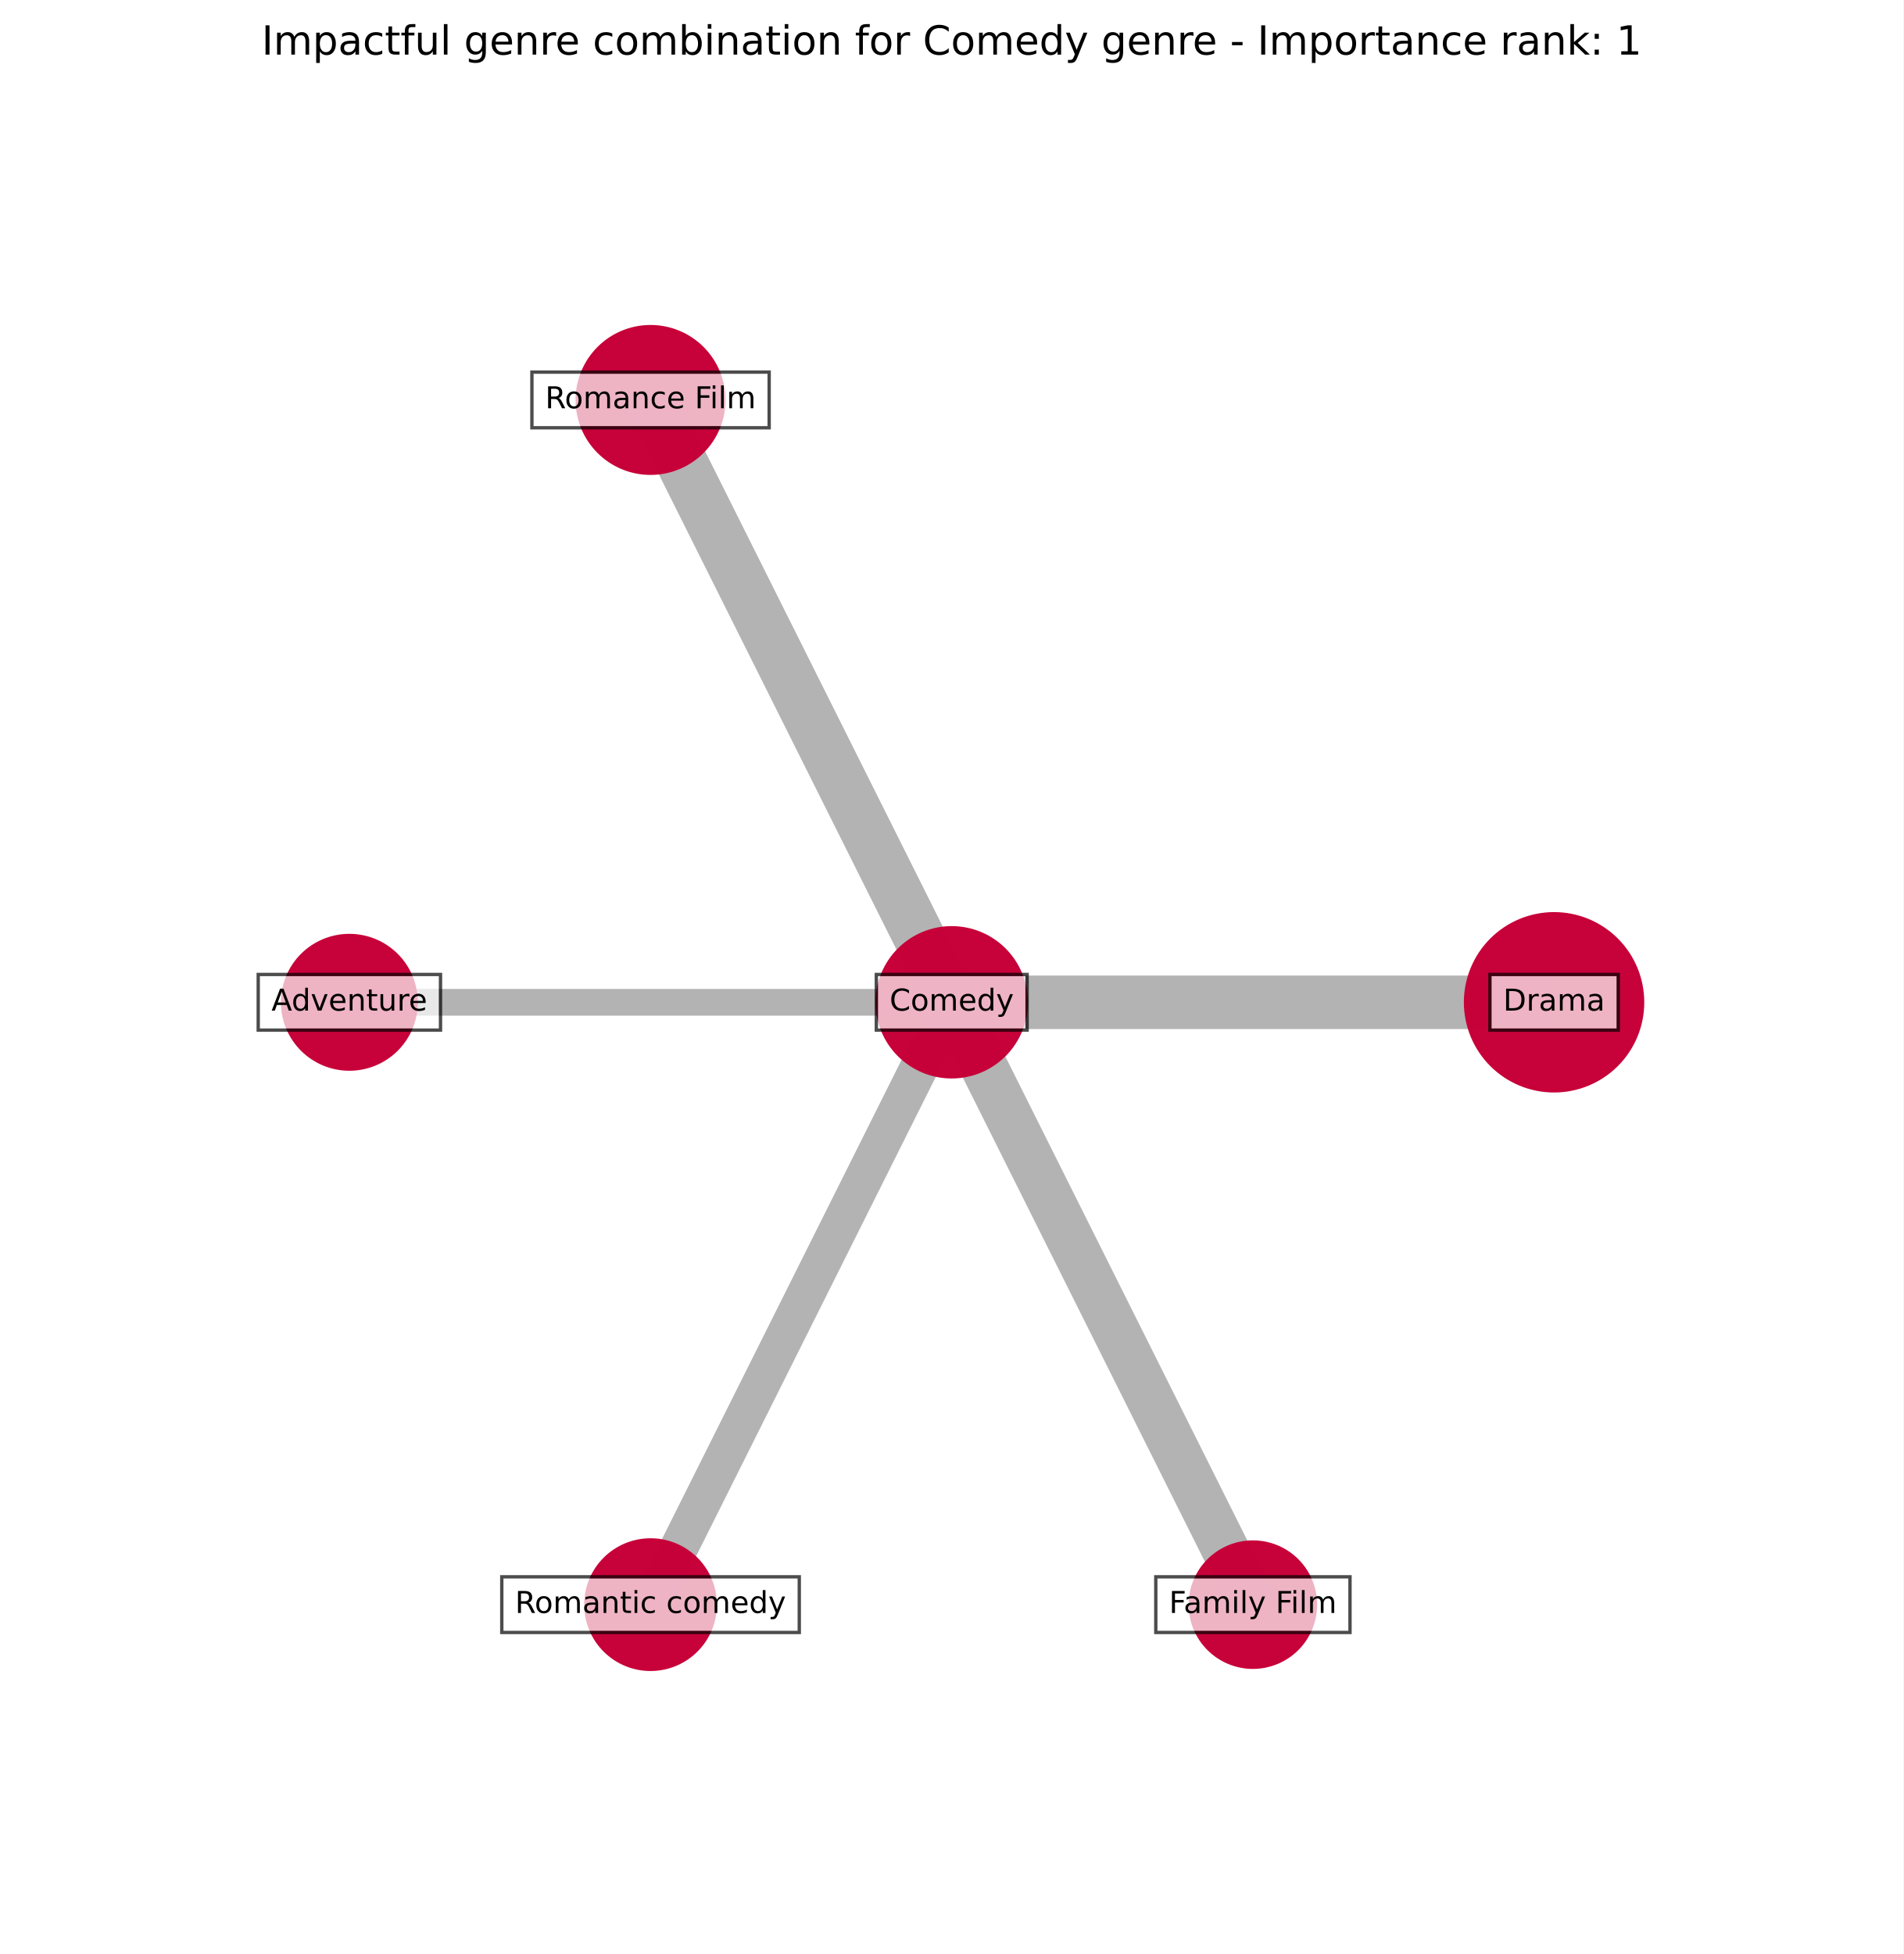
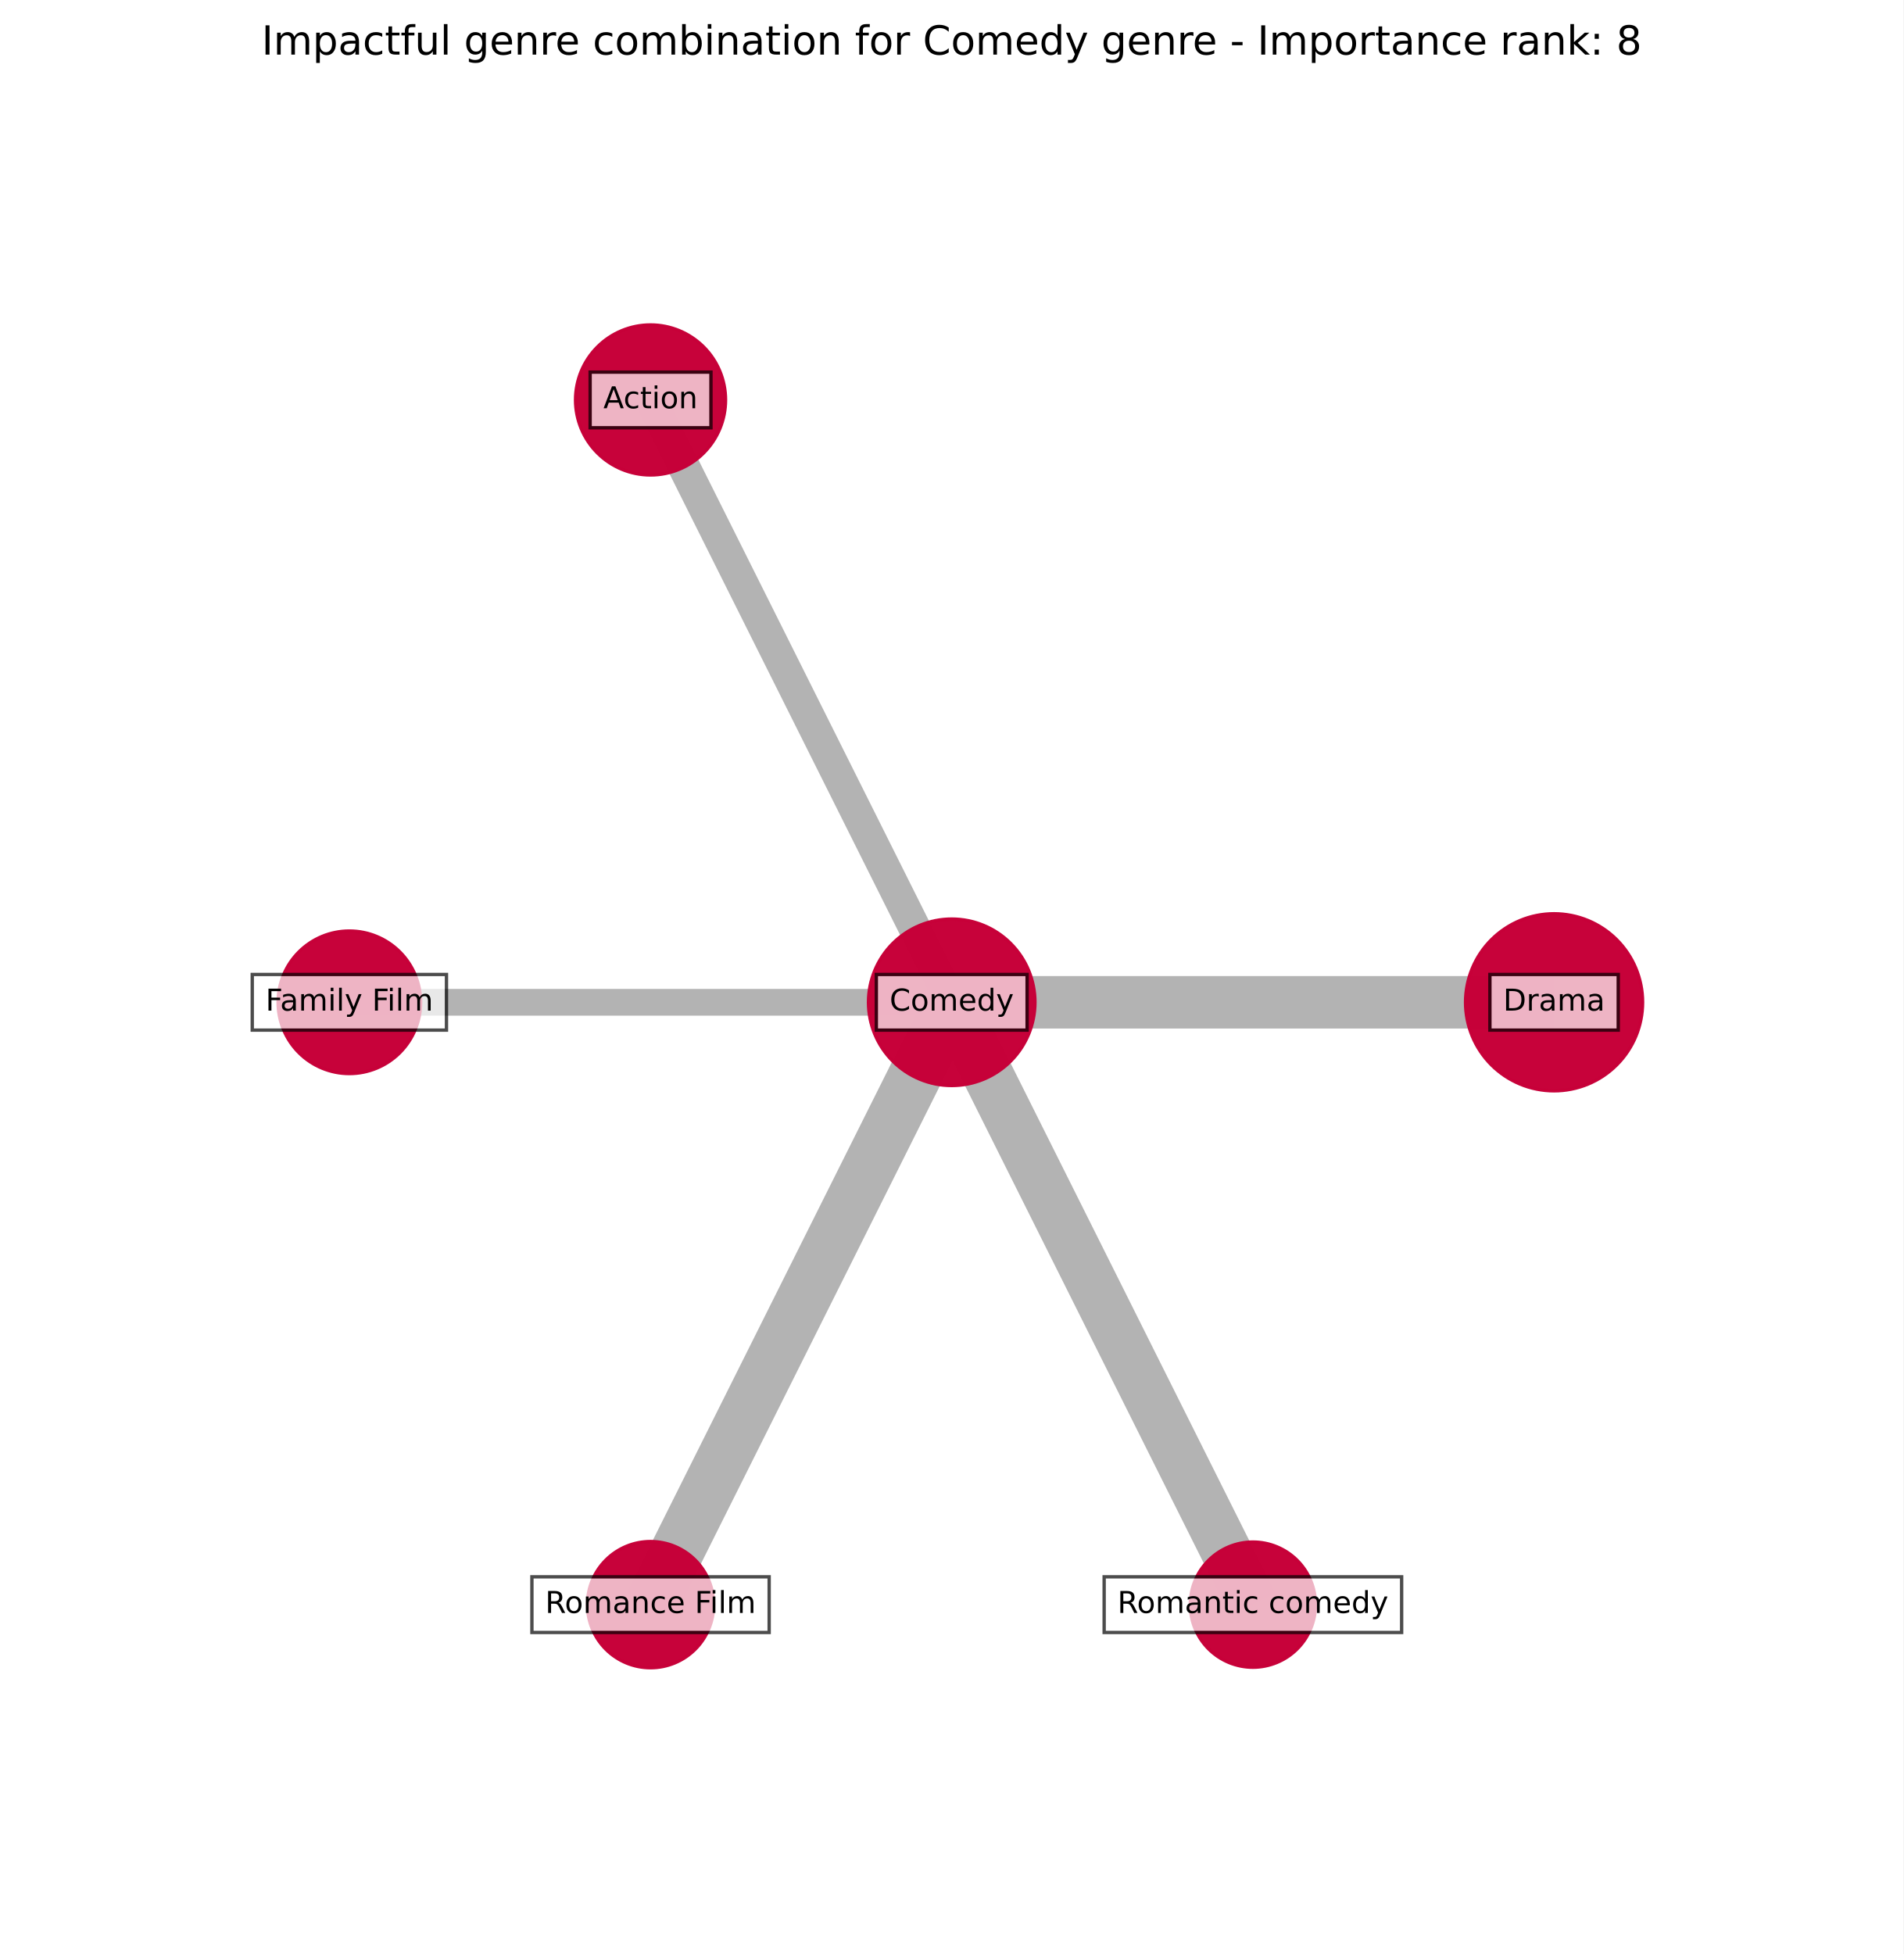
<svg xmlns="http://www.w3.org/2000/svg" xmlns:xlink="http://www.w3.org/1999/xlink" width="568.8pt" height="583.918pt" viewBox="0 0 568.8 583.918" version="1.1">
  <defs>
    <style type="text/css">*{stroke-linejoin: round; stroke-linecap: butt}</style>
  </defs>
  <g id="figure_1">
    <g id="patch_1">
      <path d="M 0 583.918  L 568.8 583.918  L 568.8 0  L 0 0  z " style="fill: #ffffff" />
    </g>
    <g id="axes_1">
      <g id="LineCollection_1">
-         <path d="M 464.4 299.518  L 284.4 299.518  " clip-path="url(#pcf1f7f070c)" style="fill: none; stroke: #000000; stroke-opacity: 0.3; stroke-width: 16" />
-         <path d="M 284.4 299.518  L 194.4 119.518  " clip-path="url(#pcf1f7f070c)" style="fill: none; stroke: #000000; stroke-opacity: 0.3; stroke-width: 15.446" />
-         <path d="M 284.4 299.518  L 104.4 299.518  " clip-path="url(#pcf1f7f070c)" style="fill: none; stroke: #000000; stroke-opacity: 0.3; stroke-width: 8" />
-         <path d="M 284.4 299.518  L 194.4 479.518  " clip-path="url(#pcf1f7f070c)" style="fill: none; stroke: #000000; stroke-opacity: 0.3; stroke-width: 11.416" />
-         <path d="M 284.4 299.518  L 374.4 479.518  " clip-path="url(#pcf1f7f070c)" style="fill: none; stroke: #000000; stroke-opacity: 0.3; stroke-width: 14.186" />
+         <path d="M 464.4 299.518  L 284.4 299.518  " clip-path="url(#p93d24d61bb)" style="fill: none; stroke: #000000; stroke-opacity: 0.3; stroke-width: 15.692" />
+         <path d="M 284.4 299.518  L 194.4 119.518  " clip-path="url(#p93d24d61bb)" style="fill: none; stroke: #000000; stroke-opacity: 0.3; stroke-width: 9.598" />
+         <path d="M 284.4 299.518  L 104.4 299.518  " clip-path="url(#p93d24d61bb)" style="fill: none; stroke: #000000; stroke-opacity: 0.3; stroke-width: 8" />
+         <path d="M 284.4 299.518  L 194.4 479.518  " clip-path="url(#p93d24d61bb)" style="fill: none; stroke: #000000; stroke-opacity: 0.3; stroke-width: 16" />
+         <path d="M 284.4 299.518  L 374.4 479.518  " clip-path="url(#p93d24d61bb)" style="fill: none; stroke: #000000; stroke-opacity: 0.3; stroke-width: 15.187" />
      </g>
      <g id="PathCollection_1">
-         <path d="M 464.4 325.976  C 471.417 325.976 478.147 323.188 483.108 318.226  C 488.07 313.265 490.858 306.535 490.858 299.518  C 490.858 292.502 488.07 285.771 483.108 280.81  C 478.147 275.848 471.417 273.061 464.4 273.061  C 457.383 273.061 450.653 275.848 445.692 280.81  C 440.73 285.771 437.942 292.502 437.942 299.518  C 437.942 306.535 440.73 313.265 445.692 318.226  C 450.653 323.188 457.383 325.976 464.4 325.976  z " clip-path="url(#pcf1f7f070c)" style="fill: #c70039; fill-opacity: 0.99; stroke: #c70039; stroke-opacity: 0.99" />
-         <path d="M 284.4 321.787  C 290.306 321.787 295.97 319.44 300.146 315.264  C 304.322 311.088 306.669 305.424 306.669 299.518  C 306.669 293.612 304.322 287.948 300.146 283.772  C 295.97 279.596 290.306 277.25 284.4 277.25  C 278.494 277.25 272.83 279.596 268.654 283.772  C 264.478 287.948 262.131 293.612 262.131 299.518  C 262.131 305.424 264.478 311.088 268.654 315.264  C 272.83 319.44 278.494 321.787 284.4 321.787  z " clip-path="url(#pcf1f7f070c)" style="fill: #c70039; fill-opacity: 0.99; stroke: #c70039; stroke-opacity: 0.99" />
-         <path d="M 194.4 141.427  C 200.21 141.427 205.783 139.119 209.892 135.01  C 214.001 130.902 216.309 125.328 216.309 119.518  C 216.309 113.708 214.001 108.135 209.892 104.026  C 205.783 99.918 200.21 97.609 194.4 97.609  C 188.59 97.609 183.017 99.918 178.908 104.026  C 174.799 108.135 172.491 113.708 172.491 119.518  C 172.491 125.328 174.799 130.902 178.908 135.01  C 183.017 139.119 188.59 141.427 194.4 141.427  z " clip-path="url(#pcf1f7f070c)" style="fill: #c70039; fill-opacity: 0.99; stroke: #c70039; stroke-opacity: 0.99" />
-         <path d="M 104.4 319.478  C 109.693 319.478 114.771 317.375 118.514 313.632  C 122.257 309.889 124.36 304.812 124.36 299.518  C 124.36 294.225 122.257 289.147 118.514 285.404  C 114.771 281.661 109.693 279.558 104.4 279.558  C 99.107 279.558 94.029 281.661 90.286 285.404  C 86.543 289.147 84.44 294.225 84.44 299.518  C 84.44 304.812 86.543 309.889 90.286 313.632  C 94.029 317.375 99.107 319.478 104.4 319.478  z " clip-path="url(#pcf1f7f070c)" style="fill: #c70039; fill-opacity: 0.99; stroke: #c70039; stroke-opacity: 0.99" />
-         <path d="M 194.4 498.856  C 199.529 498.856 204.448 496.819 208.074 493.192  C 211.701 489.566 213.738 484.647 213.738 479.518  C 213.738 474.39 211.701 469.47 208.074 465.844  C 204.448 462.218 199.529 460.18 194.4 460.18  C 189.271 460.18 184.352 462.218 180.726 465.844  C 177.099 469.47 175.062 474.39 175.062 479.518  C 175.062 484.647 177.099 489.566 180.726 493.192  C 184.352 496.819 189.271 498.856 194.4 498.856  z " clip-path="url(#pcf1f7f070c)" style="fill: #c70039; fill-opacity: 0.99; stroke: #c70039; stroke-opacity: 0.99" />
-         <path d="M 374.4 498.226  C 379.361 498.226 384.12 496.255 387.629 492.747  C 391.137 489.239 393.108 484.48 393.108 479.518  C 393.108 474.557 391.137 469.798 387.629 466.289  C 384.12 462.781 379.361 460.81 374.4 460.81  C 369.438 460.81 364.68 462.781 361.171 466.289  C 357.663 469.798 355.692 474.557 355.692 479.518  C 355.692 484.48 357.663 489.239 361.171 492.747  C 364.68 496.255 369.438 498.226 374.4 498.226  z " clip-path="url(#pcf1f7f070c)" style="fill: #c70039; fill-opacity: 0.99; stroke: #c70039; stroke-opacity: 0.99" />
+         <path d="M 464.4 325.976  C 471.417 325.976 478.147 323.188 483.108 318.226  C 488.07 313.265 490.858 306.535 490.858 299.518  C 490.858 292.502 488.07 285.771 483.108 280.81  C 478.147 275.848 471.417 273.061 464.4 273.061  C 457.383 273.061 450.653 275.848 445.692 280.81  C 440.73 285.771 437.942 292.502 437.942 299.518  C 437.942 306.535 440.73 313.265 445.692 318.226  C 450.653 323.188 457.383 325.976 464.4 325.976  z " clip-path="url(#p93d24d61bb)" style="fill: #c70039; fill-opacity: 0.99; stroke: #c70039; stroke-opacity: 0.99" />
+         <path d="M 284.4 324.394  C 290.997 324.394 297.325 321.773 301.99 317.108  C 306.655 312.443 309.276 306.115 309.276 299.518  C 309.276 292.921 306.655 286.593 301.99 281.928  C 297.325 277.263 290.997 274.642 284.4 274.642  C 277.803 274.642 271.475 277.263 266.81 281.928  C 262.145 286.593 259.524 292.921 259.524 299.518  C 259.524 306.115 262.145 312.443 266.81 317.108  C 271.475 321.773 277.803 324.394 284.4 324.394  z " clip-path="url(#p93d24d61bb)" style="fill: #c70039; fill-opacity: 0.99; stroke: #c70039; stroke-opacity: 0.99" />
+         <path d="M 194.4 141.936  C 200.345 141.936 206.048 139.574 210.252 135.37  C 214.456 131.166 216.818 125.463 216.818 119.518  C 216.818 113.573 214.456 107.87 210.252 103.666  C 206.048 99.463 200.345 97.1 194.4 97.1  C 188.455 97.1 182.752 99.463 178.548 103.666  C 174.344 107.87 171.982 113.573 171.982 119.518  C 171.982 125.463 174.344 131.166 178.548 135.37  C 182.752 139.574 188.455 141.936 194.4 141.936  z " clip-path="url(#p93d24d61bb)" style="fill: #c70039; fill-opacity: 0.99; stroke: #c70039; stroke-opacity: 0.99" />
+         <path d="M 104.4 320.818  C 110.049 320.818 115.467 318.573 119.461 314.579  C 123.455 310.585 125.699 305.167 125.699 299.518  C 125.699 293.869 123.455 288.451 119.461 284.457  C 115.467 280.463 110.049 278.219 104.4 278.219  C 98.751 278.219 93.333 280.463 89.339 284.457  C 85.345 288.451 83.101 293.869 83.101 299.518  C 83.101 305.167 85.345 310.585 89.339 314.579  C 93.333 318.573 98.751 320.818 104.4 320.818  z " clip-path="url(#p93d24d61bb)" style="fill: #c70039; fill-opacity: 0.99; stroke: #c70039; stroke-opacity: 0.99" />
+         <path d="M 194.4 498.377  C 199.402 498.377 204.199 496.39 207.735 492.854  C 211.272 489.317 213.259 484.52 213.259 479.518  C 213.259 474.517 211.272 469.719 207.735 466.183  C 204.199 462.646 199.402 460.659 194.4 460.659  C 189.399 460.659 184.601 462.646 181.065 466.183  C 177.528 469.719 175.541 474.517 175.541 479.518  C 175.541 484.52 177.528 489.317 181.065 492.854  C 184.601 496.39 189.399 498.377 194.4 498.377  z " clip-path="url(#p93d24d61bb)" style="fill: #c70039; fill-opacity: 0.99; stroke: #c70039; stroke-opacity: 0.99" />
+         <path d="M 374.4 498.226  C 379.361 498.226 384.12 496.255 387.629 492.747  C 391.137 489.239 393.108 484.48 393.108 479.518  C 393.108 474.557 391.137 469.798 387.629 466.289  C 384.12 462.781 379.361 460.81 374.4 460.81  C 369.438 460.81 364.68 462.781 361.171 466.289  C 357.663 469.798 355.692 474.557 355.692 479.518  C 355.692 484.48 357.663 489.239 361.171 492.747  C 364.68 496.255 369.438 498.226 374.4 498.226  z " clip-path="url(#p93d24d61bb)" style="fill: #c70039; fill-opacity: 0.99; stroke: #c70039; stroke-opacity: 0.99" />
      </g>
      <g id="text_1">
        <g id="patch_2">
-           <path d="M 445.226 307.833  L 483.574 307.833  L 483.574 291.203  L 445.226 291.203  z " clip-path="url(#pcf1f7f070c)" style="fill: #ffffff; opacity: 0.7; stroke: #000000; stroke-linejoin: miter" />
-         </g>
-         <g clip-path="url(#pcf1f7f070c)">
+           <path d="M 445.226 307.833  L 483.574 307.833  L 483.574 291.203  L 445.226 291.203  z " clip-path="url(#p93d24d61bb)" style="fill: #ffffff; opacity: 0.7; stroke: #000000; stroke-linejoin: miter" />
+         </g>
+         <g clip-path="url(#p93d24d61bb)">
          <g transform="translate(449.1865 302.0016)scale(0.09 -0.09)">
            <defs>
              <path id="DejaVuSans-44" d="M 1259 4147  L 1259 519  L 2022 519  Q 2988 519 3436 956  Q 3884 1394 3884 2338  Q 3884 3275 3436 3711  Q 2988 4147 2022 4147  L 1259 4147  z M 628 4666  L 1925 4666  Q 3281 4666 3915 4102  Q 4550 3538 4550 2338  Q 4550 1131 3912 565  Q 3275 0 1925 0  L 628 0  L 628 4666  z " transform="scale(0.015625)" />
              <path id="DejaVuSans-72" d="M 2631 2963  Q 2534 3019 2420 3045  Q 2306 3072 2169 3072  Q 1681 3072 1420 2755  Q 1159 2438 1159 1844  L 1159 0  L 581 0  L 581 3500  L 1159 3500  L 1159 2956  Q 1341 3275 1631 3429  Q 1922 3584 2338 3584  Q 2397 3584 2469 3576  Q 2541 3569 2628 3553  L 2631 2963  z " transform="scale(0.015625)" />
              <path id="DejaVuSans-61" d="M 2194 1759  Q 1497 1759 1228 1600  Q 959 1441 959 1056  Q 959 750 1161 570  Q 1363 391 1709 391  Q 2188 391 2477 730  Q 2766 1069 2766 1631  L 2766 1759  L 2194 1759  z M 3341 1997  L 3341 0  L 2766 0  L 2766 531  Q 2569 213 2275 61  Q 1981 -91 1556 -91  Q 1019 -91 701 211  Q 384 513 384 1019  Q 384 1609 779 1909  Q 1175 2209 1959 2209  L 2766 2209  L 2766 2266  Q 2766 2663 2505 2880  Q 2244 3097 1772 3097  Q 1472 3097 1187 3025  Q 903 2953 641 2809  L 641 3341  Q 956 3463 1253 3523  Q 1550 3584 1831 3584  Q 2591 3584 2966 3190  Q 3341 2797 3341 1997  z " transform="scale(0.015625)" />
              <path id="DejaVuSans-6d" d="M 3328 2828  Q 3544 3216 3844 3400  Q 4144 3584 4550 3584  Q 5097 3584 5394 3201  Q 5691 2819 5691 2113  L 5691 0  L 5113 0  L 5113 2094  Q 5113 2597 4934 2840  Q 4756 3084 4391 3084  Q 3944 3084 3684 2787  Q 3425 2491 3425 1978  L 3425 0  L 2847 0  L 2847 2094  Q 2847 2600 2669 2842  Q 2491 3084 2119 3084  Q 1678 3084 1418 2786  Q 1159 2488 1159 1978  L 1159 0  L 581 0  L 581 3500  L 1159 3500  L 1159 2956  Q 1356 3278 1631 3431  Q 1906 3584 2284 3584  Q 2666 3584 2933 3390  Q 3200 3197 3328 2828  z " transform="scale(0.015625)" />
            </defs>
            <use xlink:href="#DejaVuSans-44" />
            <use xlink:href="#DejaVuSans-72" x="77.002" />
            <use xlink:href="#DejaVuSans-61" x="118.115" />
            <use xlink:href="#DejaVuSans-6d" x="179.395" />
            <use xlink:href="#DejaVuSans-61" x="276.807" />
          </g>
        </g>
      </g>
      <g id="text_2">
        <g id="patch_3">
-           <path d="M 261.872 307.833  L 306.928 307.833  L 306.928 291.203  L 261.872 291.203  z " clip-path="url(#pcf1f7f070c)" style="fill: #ffffff; opacity: 0.7; stroke: #000000; stroke-linejoin: miter" />
-         </g>
-         <g clip-path="url(#pcf1f7f070c)">
+           <path d="M 261.872 307.833  L 306.928 307.833  L 306.928 291.203  L 261.872 291.203  z " clip-path="url(#p93d24d61bb)" style="fill: #ffffff; opacity: 0.7; stroke: #000000; stroke-linejoin: miter" />
+         </g>
+         <g clip-path="url(#p93d24d61bb)">
          <g transform="translate(265.8319 302.0016)scale(0.09 -0.09)">
            <defs>
              <path id="DejaVuSans-43" d="M 4122 4306  L 4122 3641  Q 3803 3938 3442 4084  Q 3081 4231 2675 4231  Q 1875 4231 1450 3742  Q 1025 3253 1025 2328  Q 1025 1406 1450 917  Q 1875 428 2675 428  Q 3081 428 3442 575  Q 3803 722 4122 1019  L 4122 359  Q 3791 134 3420 21  Q 3050 -91 2638 -91  Q 1578 -91 968 557  Q 359 1206 359 2328  Q 359 3453 968 4101  Q 1578 4750 2638 4750  Q 3056 4750 3426 4639  Q 3797 4528 4122 4306  z " transform="scale(0.015625)" />
              <path id="DejaVuSans-6f" d="M 1959 3097  Q 1497 3097 1228 2736  Q 959 2375 959 1747  Q 959 1119 1226 758  Q 1494 397 1959 397  Q 2419 397 2687 759  Q 2956 1122 2956 1747  Q 2956 2369 2687 2733  Q 2419 3097 1959 3097  z M 1959 3584  Q 2709 3584 3137 3096  Q 3566 2609 3566 1747  Q 3566 888 3137 398  Q 2709 -91 1959 -91  Q 1206 -91 779 398  Q 353 888 353 1747  Q 353 2609 779 3096  Q 1206 3584 1959 3584  z " transform="scale(0.015625)" />
              <path id="DejaVuSans-65" d="M 3597 1894  L 3597 1613  L 953 1613  Q 991 1019 1311 708  Q 1631 397 2203 397  Q 2534 397 2845 478  Q 3156 559 3463 722  L 3463 178  Q 3153 47 2828 -22  Q 2503 -91 2169 -91  Q 1331 -91 842 396  Q 353 884 353 1716  Q 353 2575 817 3079  Q 1281 3584 2069 3584  Q 2775 3584 3186 3129  Q 3597 2675 3597 1894  z M 3022 2063  Q 3016 2534 2758 2815  Q 2500 3097 2075 3097  Q 1594 3097 1305 2825  Q 1016 2553 972 2059  L 3022 2063  z " transform="scale(0.015625)" />
              <path id="DejaVuSans-64" d="M 2906 2969  L 2906 4863  L 3481 4863  L 3481 0  L 2906 0  L 2906 525  Q 2725 213 2448 61  Q 2172 -91 1784 -91  Q 1150 -91 751 415  Q 353 922 353 1747  Q 353 2572 751 3078  Q 1150 3584 1784 3584  Q 2172 3584 2448 3432  Q 2725 3281 2906 2969  z M 947 1747  Q 947 1113 1208 752  Q 1469 391 1925 391  Q 2381 391 2643 752  Q 2906 1113 2906 1747  Q 2906 2381 2643 2742  Q 2381 3103 1925 3103  Q 1469 3103 1208 2742  Q 947 2381 947 1747  z " transform="scale(0.015625)" />
              <path id="DejaVuSans-79" d="M 2059 -325  Q 1816 -950 1584 -1140  Q 1353 -1331 966 -1331  L 506 -1331  L 506 -850  L 844 -850  Q 1081 -850 1212 -737  Q 1344 -625 1503 -206  L 1606 56  L 191 3500  L 800 3500  L 1894 763  L 2988 3500  L 3597 3500  L 2059 -325  z " transform="scale(0.015625)" />
            </defs>
            <use xlink:href="#DejaVuSans-43" />
            <use xlink:href="#DejaVuSans-6f" x="69.824" />
            <use xlink:href="#DejaVuSans-6d" x="131.006" />
            <use xlink:href="#DejaVuSans-65" x="228.418" />
            <use xlink:href="#DejaVuSans-64" x="289.941" />
            <use xlink:href="#DejaVuSans-79" x="353.418" />
          </g>
        </g>
      </g>
      <g id="text_3">
        <g id="patch_4">
-           <path d="M 158.951 127.833  L 229.849 127.833  L 229.849 111.203  L 158.951 111.203  z " clip-path="url(#pcf1f7f070c)" style="fill: #ffffff; opacity: 0.7; stroke: #000000; stroke-linejoin: miter" />
-         </g>
-         <g clip-path="url(#pcf1f7f070c)">
-           <g transform="translate(162.9105 122.0016)scale(0.09 -0.09)">
+           <path d="M 176.347 127.833  L 212.453 127.833  L 212.453 111.203  L 176.347 111.203  z " clip-path="url(#p93d24d61bb)" style="fill: #ffffff; opacity: 0.7; stroke: #000000; stroke-linejoin: miter" />
+         </g>
+         <g clip-path="url(#p93d24d61bb)">
+           <g transform="translate(180.3066 122.0016)scale(0.09 -0.09)">
+             <defs>
+               <path id="DejaVuSans-41" d="M 2188 4044  L 1331 1722  L 3047 1722  L 2188 4044  z M 1831 4666  L 2547 4666  L 4325 0  L 3669 0  L 3244 1197  L 1141 1197  L 716 0  L 50 0  L 1831 4666  z " transform="scale(0.015625)" />
+               <path id="DejaVuSans-63" d="M 3122 3366  L 3122 2828  Q 2878 2963 2633 3030  Q 2388 3097 2138 3097  Q 1578 3097 1268 2742  Q 959 2388 959 1747  Q 959 1106 1268 751  Q 1578 397 2138 397  Q 2388 397 2633 464  Q 2878 531 3122 666  L 3122 134  Q 2881 22 2623 -34  Q 2366 -91 2075 -91  Q 1284 -91 818 406  Q 353 903 353 1747  Q 353 2603 823 3093  Q 1294 3584 2113 3584  Q 2378 3584 2631 3529  Q 2884 3475 3122 3366  z " transform="scale(0.015625)" />
+               <path id="DejaVuSans-74" d="M 1172 4494  L 1172 3500  L 2356 3500  L 2356 3053  L 1172 3053  L 1172 1153  Q 1172 725 1289 603  Q 1406 481 1766 481  L 2356 481  L 2356 0  L 1766 0  Q 1100 0 847 248  Q 594 497 594 1153  L 594 3053  L 172 3053  L 172 3500  L 594 3500  L 594 4494  L 1172 4494  z " transform="scale(0.015625)" />
+               <path id="DejaVuSans-69" d="M 603 3500  L 1178 3500  L 1178 0  L 603 0  L 603 3500  z M 603 4863  L 1178 4863  L 1178 4134  L 603 4134  L 603 4863  z " transform="scale(0.015625)" />
+               <path id="DejaVuSans-6e" d="M 3513 2113  L 3513 0  L 2938 0  L 2938 2094  Q 2938 2591 2744 2837  Q 2550 3084 2163 3084  Q 1697 3084 1428 2787  Q 1159 2491 1159 1978  L 1159 0  L 581 0  L 581 3500  L 1159 3500  L 1159 2956  Q 1366 3272 1645 3428  Q 1925 3584 2291 3584  Q 2894 3584 3203 3211  Q 3513 2838 3513 2113  z " transform="scale(0.015625)" />
+             </defs>
+             <use xlink:href="#DejaVuSans-41" />
+             <use xlink:href="#DejaVuSans-63" x="66.658" />
+             <use xlink:href="#DejaVuSans-74" x="121.639" />
+             <use xlink:href="#DejaVuSans-69" x="160.848" />
+             <use xlink:href="#DejaVuSans-6f" x="188.631" />
+             <use xlink:href="#DejaVuSans-6e" x="249.812" />
+           </g>
+         </g>
+       </g>
+       <g id="text_4">
+         <g id="patch_5">
+           <path d="M 75.382 307.833  L 133.418 307.833  L 133.418 291.203  L 75.382 291.203  z " clip-path="url(#p93d24d61bb)" style="fill: #ffffff; opacity: 0.7; stroke: #000000; stroke-linejoin: miter" />
+         </g>
+         <g clip-path="url(#p93d24d61bb)">
+           <g transform="translate(79.34203 302.0016)scale(0.09 -0.09)">
+             <defs>
+               <path id="DejaVuSans-46" d="M 628 4666  L 3309 4666  L 3309 4134  L 1259 4134  L 1259 2759  L 3109 2759  L 3109 2228  L 1259 2228  L 1259 0  L 628 0  L 628 4666  z " transform="scale(0.015625)" />
+               <path id="DejaVuSans-6c" d="M 603 4863  L 1178 4863  L 1178 0  L 603 0  L 603 4863  z " transform="scale(0.015625)" />
+               <path id="DejaVuSans-20" transform="scale(0.015625)" />
+             </defs>
+             <use xlink:href="#DejaVuSans-46" />
+             <use xlink:href="#DejaVuSans-61" x="48.395" />
+             <use xlink:href="#DejaVuSans-6d" x="109.674" />
+             <use xlink:href="#DejaVuSans-69" x="207.086" />
+             <use xlink:href="#DejaVuSans-6c" x="234.869" />
+             <use xlink:href="#DejaVuSans-79" x="262.652" />
+             <use xlink:href="#DejaVuSans-20" x="321.832" />
+             <use xlink:href="#DejaVuSans-46" x="353.619" />
+             <use xlink:href="#DejaVuSans-69" x="403.889" />
+             <use xlink:href="#DejaVuSans-6c" x="431.672" />
+             <use xlink:href="#DejaVuSans-6d" x="459.455" />
+           </g>
+         </g>
+       </g>
+       <g id="text_5">
+         <g id="patch_6">
+           <path d="M 158.951 487.833  L 229.849 487.833  L 229.849 471.203  L 158.951 471.203  z " clip-path="url(#p93d24d61bb)" style="fill: #ffffff; opacity: 0.7; stroke: #000000; stroke-linejoin: miter" />
+         </g>
+         <g clip-path="url(#p93d24d61bb)">
+           <g transform="translate(162.9106 482.0016)scale(0.09 -0.09)">
            <defs>
              <path id="DejaVuSans-52" d="M 2841 2188  Q 3044 2119 3236 1894  Q 3428 1669 3622 1275  L 4263 0  L 3584 0  L 2988 1197  Q 2756 1666 2539 1819  Q 2322 1972 1947 1972  L 1259 1972  L 1259 0  L 628 0  L 628 4666  L 2053 4666  Q 2853 4666 3247 4331  Q 3641 3997 3641 3322  Q 3641 2881 3436 2590  Q 3231 2300 2841 2188  z M 1259 4147  L 1259 2491  L 2053 2491  Q 2509 2491 2742 2702  Q 2975 2913 2975 3322  Q 2975 3731 2742 3939  Q 2509 4147 2053 4147  L 1259 4147  z " transform="scale(0.015625)" />
-               <path id="DejaVuSans-6e" d="M 3513 2113  L 3513 0  L 2938 0  L 2938 2094  Q 2938 2591 2744 2837  Q 2550 3084 2163 3084  Q 1697 3084 1428 2787  Q 1159 2491 1159 1978  L 1159 0  L 581 0  L 581 3500  L 1159 3500  L 1159 2956  Q 1366 3272 1645 3428  Q 1925 3584 2291 3584  Q 2894 3584 3203 3211  Q 3513 2838 3513 2113  z " transform="scale(0.015625)" />
-               <path id="DejaVuSans-63" d="M 3122 3366  L 3122 2828  Q 2878 2963 2633 3030  Q 2388 3097 2138 3097  Q 1578 3097 1268 2742  Q 959 2388 959 1747  Q 959 1106 1268 751  Q 1578 397 2138 397  Q 2388 397 2633 464  Q 2878 531 3122 666  L 3122 134  Q 2881 22 2623 -34  Q 2366 -91 2075 -91  Q 1284 -91 818 406  Q 353 903 353 1747  Q 353 2603 823 3093  Q 1294 3584 2113 3584  Q 2378 3584 2631 3529  Q 2884 3475 3122 3366  z " transform="scale(0.015625)" />
-               <path id="DejaVuSans-20" transform="scale(0.015625)" />
-               <path id="DejaVuSans-46" d="M 628 4666  L 3309 4666  L 3309 4134  L 1259 4134  L 1259 2759  L 3109 2759  L 3109 2228  L 1259 2228  L 1259 0  L 628 0  L 628 4666  z " transform="scale(0.015625)" />
-               <path id="DejaVuSans-69" d="M 603 3500  L 1178 3500  L 1178 0  L 603 0  L 603 3500  z M 603 4863  L 1178 4863  L 1178 4134  L 603 4134  L 603 4863  z " transform="scale(0.015625)" />
-               <path id="DejaVuSans-6c" d="M 603 4863  L 1178 4863  L 1178 0  L 603 0  L 603 4863  z " transform="scale(0.015625)" />
            </defs>
            <use xlink:href="#DejaVuSans-52" />
            <use xlink:href="#DejaVuSans-6f" x="64.982" />
            <use xlink:href="#DejaVuSans-6d" x="126.164" />
            <use xlink:href="#DejaVuSans-61" x="223.576" />
            <use xlink:href="#DejaVuSans-6e" x="284.855" />
            <use xlink:href="#DejaVuSans-63" x="348.234" />
            <use xlink:href="#DejaVuSans-65" x="403.215" />
            <use xlink:href="#DejaVuSans-20" x="464.738" />
            <use xlink:href="#DejaVuSans-46" x="496.525" />
            <use xlink:href="#DejaVuSans-69" x="546.795" />
            <use xlink:href="#DejaVuSans-6c" x="574.578" />
            <use xlink:href="#DejaVuSans-6d" x="602.361" />
          </g>
        </g>
      </g>
-       <g id="text_4">
-         <g id="patch_5">
-           <path d="M 77.166 307.833  L 131.634 307.833  L 131.634 291.203  L 77.166 291.203  z " clip-path="url(#pcf1f7f070c)" style="fill: #ffffff; opacity: 0.7; stroke: #000000; stroke-linejoin: miter" />
-         </g>
-         <g clip-path="url(#pcf1f7f070c)">
-           <g transform="translate(81.12586 302.0016)scale(0.09 -0.09)">
-             <defs>
-               <path id="DejaVuSans-41" d="M 2188 4044  L 1331 1722  L 3047 1722  L 2188 4044  z M 1831 4666  L 2547 4666  L 4325 0  L 3669 0  L 3244 1197  L 1141 1197  L 716 0  L 50 0  L 1831 4666  z " transform="scale(0.015625)" />
-               <path id="DejaVuSans-76" d="M 191 3500  L 800 3500  L 1894 563  L 2988 3500  L 3597 3500  L 2284 0  L 1503 0  L 191 3500  z " transform="scale(0.015625)" />
-               <path id="DejaVuSans-74" d="M 1172 4494  L 1172 3500  L 2356 3500  L 2356 3053  L 1172 3053  L 1172 1153  Q 1172 725 1289 603  Q 1406 481 1766 481  L 2356 481  L 2356 0  L 1766 0  Q 1100 0 847 248  Q 594 497 594 1153  L 594 3053  L 172 3053  L 172 3500  L 594 3500  L 594 4494  L 1172 4494  z " transform="scale(0.015625)" />
-               <path id="DejaVuSans-75" d="M 544 1381  L 544 3500  L 1119 3500  L 1119 1403  Q 1119 906 1312 657  Q 1506 409 1894 409  Q 2359 409 2629 706  Q 2900 1003 2900 1516  L 2900 3500  L 3475 3500  L 3475 0  L 2900 0  L 2900 538  Q 2691 219 2414 64  Q 2138 -91 1772 -91  Q 1169 -91 856 284  Q 544 659 544 1381  z M 1991 3584  L 1991 3584  z " transform="scale(0.015625)" />
-             </defs>
-             <use xlink:href="#DejaVuSans-41" />
-             <use xlink:href="#DejaVuSans-64" x="66.658" />
-             <use xlink:href="#DejaVuSans-76" x="130.135" />
-             <use xlink:href="#DejaVuSans-65" x="189.314" />
-             <use xlink:href="#DejaVuSans-6e" x="250.838" />
-             <use xlink:href="#DejaVuSans-74" x="314.217" />
-             <use xlink:href="#DejaVuSans-75" x="353.426" />
-             <use xlink:href="#DejaVuSans-72" x="416.805" />
-             <use xlink:href="#DejaVuSans-65" x="455.668" />
-           </g>
-         </g>
-       </g>
-       <g id="text_5">
-         <g id="patch_6">
-           <path d="M 149.951 487.833  L 238.849 487.833  L 238.849 471.203  L 149.951 471.203  z " clip-path="url(#pcf1f7f070c)" style="fill: #ffffff; opacity: 0.7; stroke: #000000; stroke-linejoin: miter" />
-         </g>
-         <g clip-path="url(#pcf1f7f070c)">
-           <g transform="translate(153.9106 482.0016)scale(0.09 -0.09)">
+       <g id="text_6">
+         <g id="patch_7">
+           <path d="M 329.951 487.833  L 418.849 487.833  L 418.849 471.203  L 329.951 471.203  z " clip-path="url(#p93d24d61bb)" style="fill: #ffffff; opacity: 0.7; stroke: #000000; stroke-linejoin: miter" />
+         </g>
+         <g clip-path="url(#p93d24d61bb)">
+           <g transform="translate(333.9105 482.0016)scale(0.09 -0.09)">
            <use xlink:href="#DejaVuSans-52" />
            <use xlink:href="#DejaVuSans-6f" x="64.982" />
            <use xlink:href="#DejaVuSans-6d" x="126.164" />
            <use xlink:href="#DejaVuSans-61" x="223.576" />
            <use xlink:href="#DejaVuSans-6e" x="284.855" />
            <use xlink:href="#DejaVuSans-74" x="348.234" />
            <use xlink:href="#DejaVuSans-69" x="387.443" />
            <use xlink:href="#DejaVuSans-63" x="415.227" />
            <use xlink:href="#DejaVuSans-20" x="470.207" />
            <use xlink:href="#DejaVuSans-63" x="501.994" />
            <use xlink:href="#DejaVuSans-6f" x="556.975" />
            <use xlink:href="#DejaVuSans-6d" x="618.156" />
            <use xlink:href="#DejaVuSans-65" x="715.568" />
            <use xlink:href="#DejaVuSans-64" x="777.092" />
            <use xlink:href="#DejaVuSans-79" x="840.568" />
          </g>
        </g>
      </g>
-       <g id="text_6">
-         <g id="patch_7">
-           <path d="M 345.382 487.833  L 403.418 487.833  L 403.418 471.203  L 345.382 471.203  z " clip-path="url(#pcf1f7f070c)" style="fill: #ffffff; opacity: 0.7; stroke: #000000; stroke-linejoin: miter" />
-         </g>
-         <g clip-path="url(#pcf1f7f070c)">
-           <g transform="translate(349.342 482.0016)scale(0.09 -0.09)">
-             <use xlink:href="#DejaVuSans-46" />
-             <use xlink:href="#DejaVuSans-61" x="48.395" />
-             <use xlink:href="#DejaVuSans-6d" x="109.674" />
-             <use xlink:href="#DejaVuSans-69" x="207.086" />
-             <use xlink:href="#DejaVuSans-6c" x="234.869" />
-             <use xlink:href="#DejaVuSans-79" x="262.652" />
-             <use xlink:href="#DejaVuSans-20" x="321.832" />
-             <use xlink:href="#DejaVuSans-46" x="353.619" />
-             <use xlink:href="#DejaVuSans-69" x="403.889" />
-             <use xlink:href="#DejaVuSans-6c" x="431.672" />
-             <use xlink:href="#DejaVuSans-6d" x="459.455" />
-           </g>
-         </g>
-       </g>
      <g id="text_7">
        <g transform="translate(78.17344 16.31812)scale(0.12 -0.12)">
          <defs>
            <path id="DejaVuSans-49" d="M 628 4666  L 1259 4666  L 1259 0  L 628 0  L 628 4666  z " transform="scale(0.015625)" />
            <path id="DejaVuSans-70" d="M 1159 525  L 1159 -1331  L 581 -1331  L 581 3500  L 1159 3500  L 1159 2969  Q 1341 3281 1617 3432  Q 1894 3584 2278 3584  Q 2916 3584 3314 3078  Q 3713 2572 3713 1747  Q 3713 922 3314 415  Q 2916 -91 2278 -91  Q 1894 -91 1617 61  Q 1341 213 1159 525  z M 3116 1747  Q 3116 2381 2855 2742  Q 2594 3103 2138 3103  Q 1681 3103 1420 2742  Q 1159 2381 1159 1747  Q 1159 1113 1420 752  Q 1681 391 2138 391  Q 2594 391 2855 752  Q 3116 1113 3116 1747  z " transform="scale(0.015625)" />
            <path id="DejaVuSans-66" d="M 2375 4863  L 2375 4384  L 1825 4384  Q 1516 4384 1395 4259  Q 1275 4134 1275 3809  L 1275 3500  L 2222 3500  L 2222 3053  L 1275 3053  L 1275 0  L 697 0  L 697 3053  L 147 3053  L 147 3500  L 697 3500  L 697 3744  Q 697 4328 969 4595  Q 1241 4863 1831 4863  L 2375 4863  z " transform="scale(0.015625)" />
+             <path id="DejaVuSans-75" d="M 544 1381  L 544 3500  L 1119 3500  L 1119 1403  Q 1119 906 1312 657  Q 1506 409 1894 409  Q 2359 409 2629 706  Q 2900 1003 2900 1516  L 2900 3500  L 3475 3500  L 3475 0  L 2900 0  L 2900 538  Q 2691 219 2414 64  Q 2138 -91 1772 -91  Q 1169 -91 856 284  Q 544 659 544 1381  z M 1991 3584  L 1991 3584  z " transform="scale(0.015625)" />
            <path id="DejaVuSans-67" d="M 2906 1791  Q 2906 2416 2648 2759  Q 2391 3103 1925 3103  Q 1463 3103 1205 2759  Q 947 2416 947 1791  Q 947 1169 1205 825  Q 1463 481 1925 481  Q 2391 481 2648 825  Q 2906 1169 2906 1791  z M 3481 434  Q 3481 -459 3084 -895  Q 2688 -1331 1869 -1331  Q 1566 -1331 1297 -1286  Q 1028 -1241 775 -1147  L 775 -588  Q 1028 -725 1275 -790  Q 1522 -856 1778 -856  Q 2344 -856 2625 -561  Q 2906 -266 2906 331  L 2906 616  Q 2728 306 2450 153  Q 2172 0 1784 0  Q 1141 0 747 490  Q 353 981 353 1791  Q 353 2603 747 3093  Q 1141 3584 1784 3584  Q 2172 3584 2450 3431  Q 2728 3278 2906 2969  L 2906 3500  L 3481 3500  L 3481 434  z " transform="scale(0.015625)" />
            <path id="DejaVuSans-62" d="M 3116 1747  Q 3116 2381 2855 2742  Q 2594 3103 2138 3103  Q 1681 3103 1420 2742  Q 1159 2381 1159 1747  Q 1159 1113 1420 752  Q 1681 391 2138 391  Q 2594 391 2855 752  Q 3116 1113 3116 1747  z M 1159 2969  Q 1341 3281 1617 3432  Q 1894 3584 2278 3584  Q 2916 3584 3314 3078  Q 3713 2572 3713 1747  Q 3713 922 3314 415  Q 2916 -91 2278 -91  Q 1894 -91 1617 61  Q 1341 213 1159 525  L 1159 0  L 581 0  L 581 4863  L 1159 4863  L 1159 2969  z " transform="scale(0.015625)" />
            <path id="DejaVuSans-2d" d="M 313 2009  L 1997 2009  L 1997 1497  L 313 1497  L 313 2009  z " transform="scale(0.015625)" />
            <path id="DejaVuSans-6b" d="M 581 4863  L 1159 4863  L 1159 1991  L 2875 3500  L 3609 3500  L 1753 1863  L 3688 0  L 2938 0  L 1159 1709  L 1159 0  L 581 0  L 581 4863  z " transform="scale(0.015625)" />
            <path id="DejaVuSans-3a" d="M 750 794  L 1409 794  L 1409 0  L 750 0  L 750 794  z M 750 3309  L 1409 3309  L 1409 2516  L 750 2516  L 750 3309  z " transform="scale(0.015625)" />
-             <path id="DejaVuSans-31" d="M 794 531  L 1825 531  L 1825 4091  L 703 3866  L 703 4441  L 1819 4666  L 2450 4666  L 2450 531  L 3481 531  L 3481 0  L 794 0  L 794 531  z " transform="scale(0.015625)" />
+             <path id="DejaVuSans-38" d="M 2034 2216  Q 1584 2216 1326 1975  Q 1069 1734 1069 1313  Q 1069 891 1326 650  Q 1584 409 2034 409  Q 2484 409 2743 651  Q 3003 894 3003 1313  Q 3003 1734 2745 1975  Q 2488 2216 2034 2216  z M 1403 2484  Q 997 2584 770 2862  Q 544 3141 544 3541  Q 544 4100 942 4425  Q 1341 4750 2034 4750  Q 2731 4750 3128 4425  Q 3525 4100 3525 3541  Q 3525 3141 3298 2862  Q 3072 2584 2669 2484  Q 3125 2378 3379 2068  Q 3634 1759 3634 1313  Q 3634 634 3220 271  Q 2806 -91 2034 -91  Q 1263 -91 848 271  Q 434 634 434 1313  Q 434 1759 690 2068  Q 947 2378 1403 2484  z M 1172 3481  Q 1172 3119 1398 2916  Q 1625 2713 2034 2713  Q 2441 2713 2670 2916  Q 2900 3119 2900 3481  Q 2900 3844 2670 4047  Q 2441 4250 2034 4250  Q 1625 4250 1398 4047  Q 1172 3844 1172 3481  z " transform="scale(0.015625)" />
          </defs>
          <use xlink:href="#DejaVuSans-49" />
          <use xlink:href="#DejaVuSans-6d" x="29.492" />
          <use xlink:href="#DejaVuSans-70" x="126.904" />
          <use xlink:href="#DejaVuSans-61" x="190.381" />
          <use xlink:href="#DejaVuSans-63" x="251.66" />
          <use xlink:href="#DejaVuSans-74" x="306.641" />
          <use xlink:href="#DejaVuSans-66" x="345.85" />
          <use xlink:href="#DejaVuSans-75" x="381.055" />
          <use xlink:href="#DejaVuSans-6c" x="444.434" />
          <use xlink:href="#DejaVuSans-20" x="472.217" />
          <use xlink:href="#DejaVuSans-67" x="504.004" />
          <use xlink:href="#DejaVuSans-65" x="567.48" />
          <use xlink:href="#DejaVuSans-6e" x="629.004" />
          <use xlink:href="#DejaVuSans-72" x="692.383" />
          <use xlink:href="#DejaVuSans-65" x="731.246" />
          <use xlink:href="#DejaVuSans-20" x="792.77" />
          <use xlink:href="#DejaVuSans-63" x="824.557" />
          <use xlink:href="#DejaVuSans-6f" x="879.537" />
          <use xlink:href="#DejaVuSans-6d" x="940.719" />
          <use xlink:href="#DejaVuSans-62" x="1038.131" />
          <use xlink:href="#DejaVuSans-69" x="1101.607" />
          <use xlink:href="#DejaVuSans-6e" x="1129.391" />
          <use xlink:href="#DejaVuSans-61" x="1192.77" />
          <use xlink:href="#DejaVuSans-74" x="1254.049" />
          <use xlink:href="#DejaVuSans-69" x="1293.258" />
          <use xlink:href="#DejaVuSans-6f" x="1321.041" />
          <use xlink:href="#DejaVuSans-6e" x="1382.223" />
          <use xlink:href="#DejaVuSans-20" x="1445.602" />
          <use xlink:href="#DejaVuSans-66" x="1477.389" />
          <use xlink:href="#DejaVuSans-6f" x="1512.594" />
          <use xlink:href="#DejaVuSans-72" x="1573.775" />
          <use xlink:href="#DejaVuSans-20" x="1614.889" />
          <use xlink:href="#DejaVuSans-43" x="1646.676" />
          <use xlink:href="#DejaVuSans-6f" x="1716.5" />
          <use xlink:href="#DejaVuSans-6d" x="1777.682" />
          <use xlink:href="#DejaVuSans-65" x="1875.094" />
          <use xlink:href="#DejaVuSans-64" x="1936.617" />
          <use xlink:href="#DejaVuSans-79" x="2000.094" />
          <use xlink:href="#DejaVuSans-20" x="2059.273" />
          <use xlink:href="#DejaVuSans-67" x="2091.061" />
          <use xlink:href="#DejaVuSans-65" x="2154.537" />
          <use xlink:href="#DejaVuSans-6e" x="2216.061" />
          <use xlink:href="#DejaVuSans-72" x="2279.439" />
          <use xlink:href="#DejaVuSans-65" x="2318.303" />
          <use xlink:href="#DejaVuSans-20" x="2379.826" />
          <use xlink:href="#DejaVuSans-2d" x="2411.613" />
          <use xlink:href="#DejaVuSans-20" x="2447.697" />
          <use xlink:href="#DejaVuSans-49" x="2479.484" />
          <use xlink:href="#DejaVuSans-6d" x="2508.977" />
          <use xlink:href="#DejaVuSans-70" x="2606.389" />
          <use xlink:href="#DejaVuSans-6f" x="2669.865" />
          <use xlink:href="#DejaVuSans-72" x="2731.047" />
          <use xlink:href="#DejaVuSans-74" x="2772.16" />
          <use xlink:href="#DejaVuSans-61" x="2811.369" />
          <use xlink:href="#DejaVuSans-6e" x="2872.648" />
          <use xlink:href="#DejaVuSans-63" x="2936.027" />
          <use xlink:href="#DejaVuSans-65" x="2991.008" />
          <use xlink:href="#DejaVuSans-20" x="3052.531" />
          <use xlink:href="#DejaVuSans-72" x="3084.318" />
          <use xlink:href="#DejaVuSans-61" x="3125.432" />
          <use xlink:href="#DejaVuSans-6e" x="3186.711" />
          <use xlink:href="#DejaVuSans-6b" x="3250.09" />
          <use xlink:href="#DejaVuSans-3a" x="3308" />
          <use xlink:href="#DejaVuSans-20" x="3341.691" />
-           <use xlink:href="#DejaVuSans-31" x="3373.479" />
+           <use xlink:href="#DejaVuSans-38" x="3373.479" />
        </g>
      </g>
    </g>
  </g>
  <defs>
-     <clipPath id="pcf1f7f070c">
+     <clipPath id="p93d24d61bb">
      <rect x="7.2" y="22.318" width="554.4" height="554.4" />
    </clipPath>
  </defs>
</svg>
